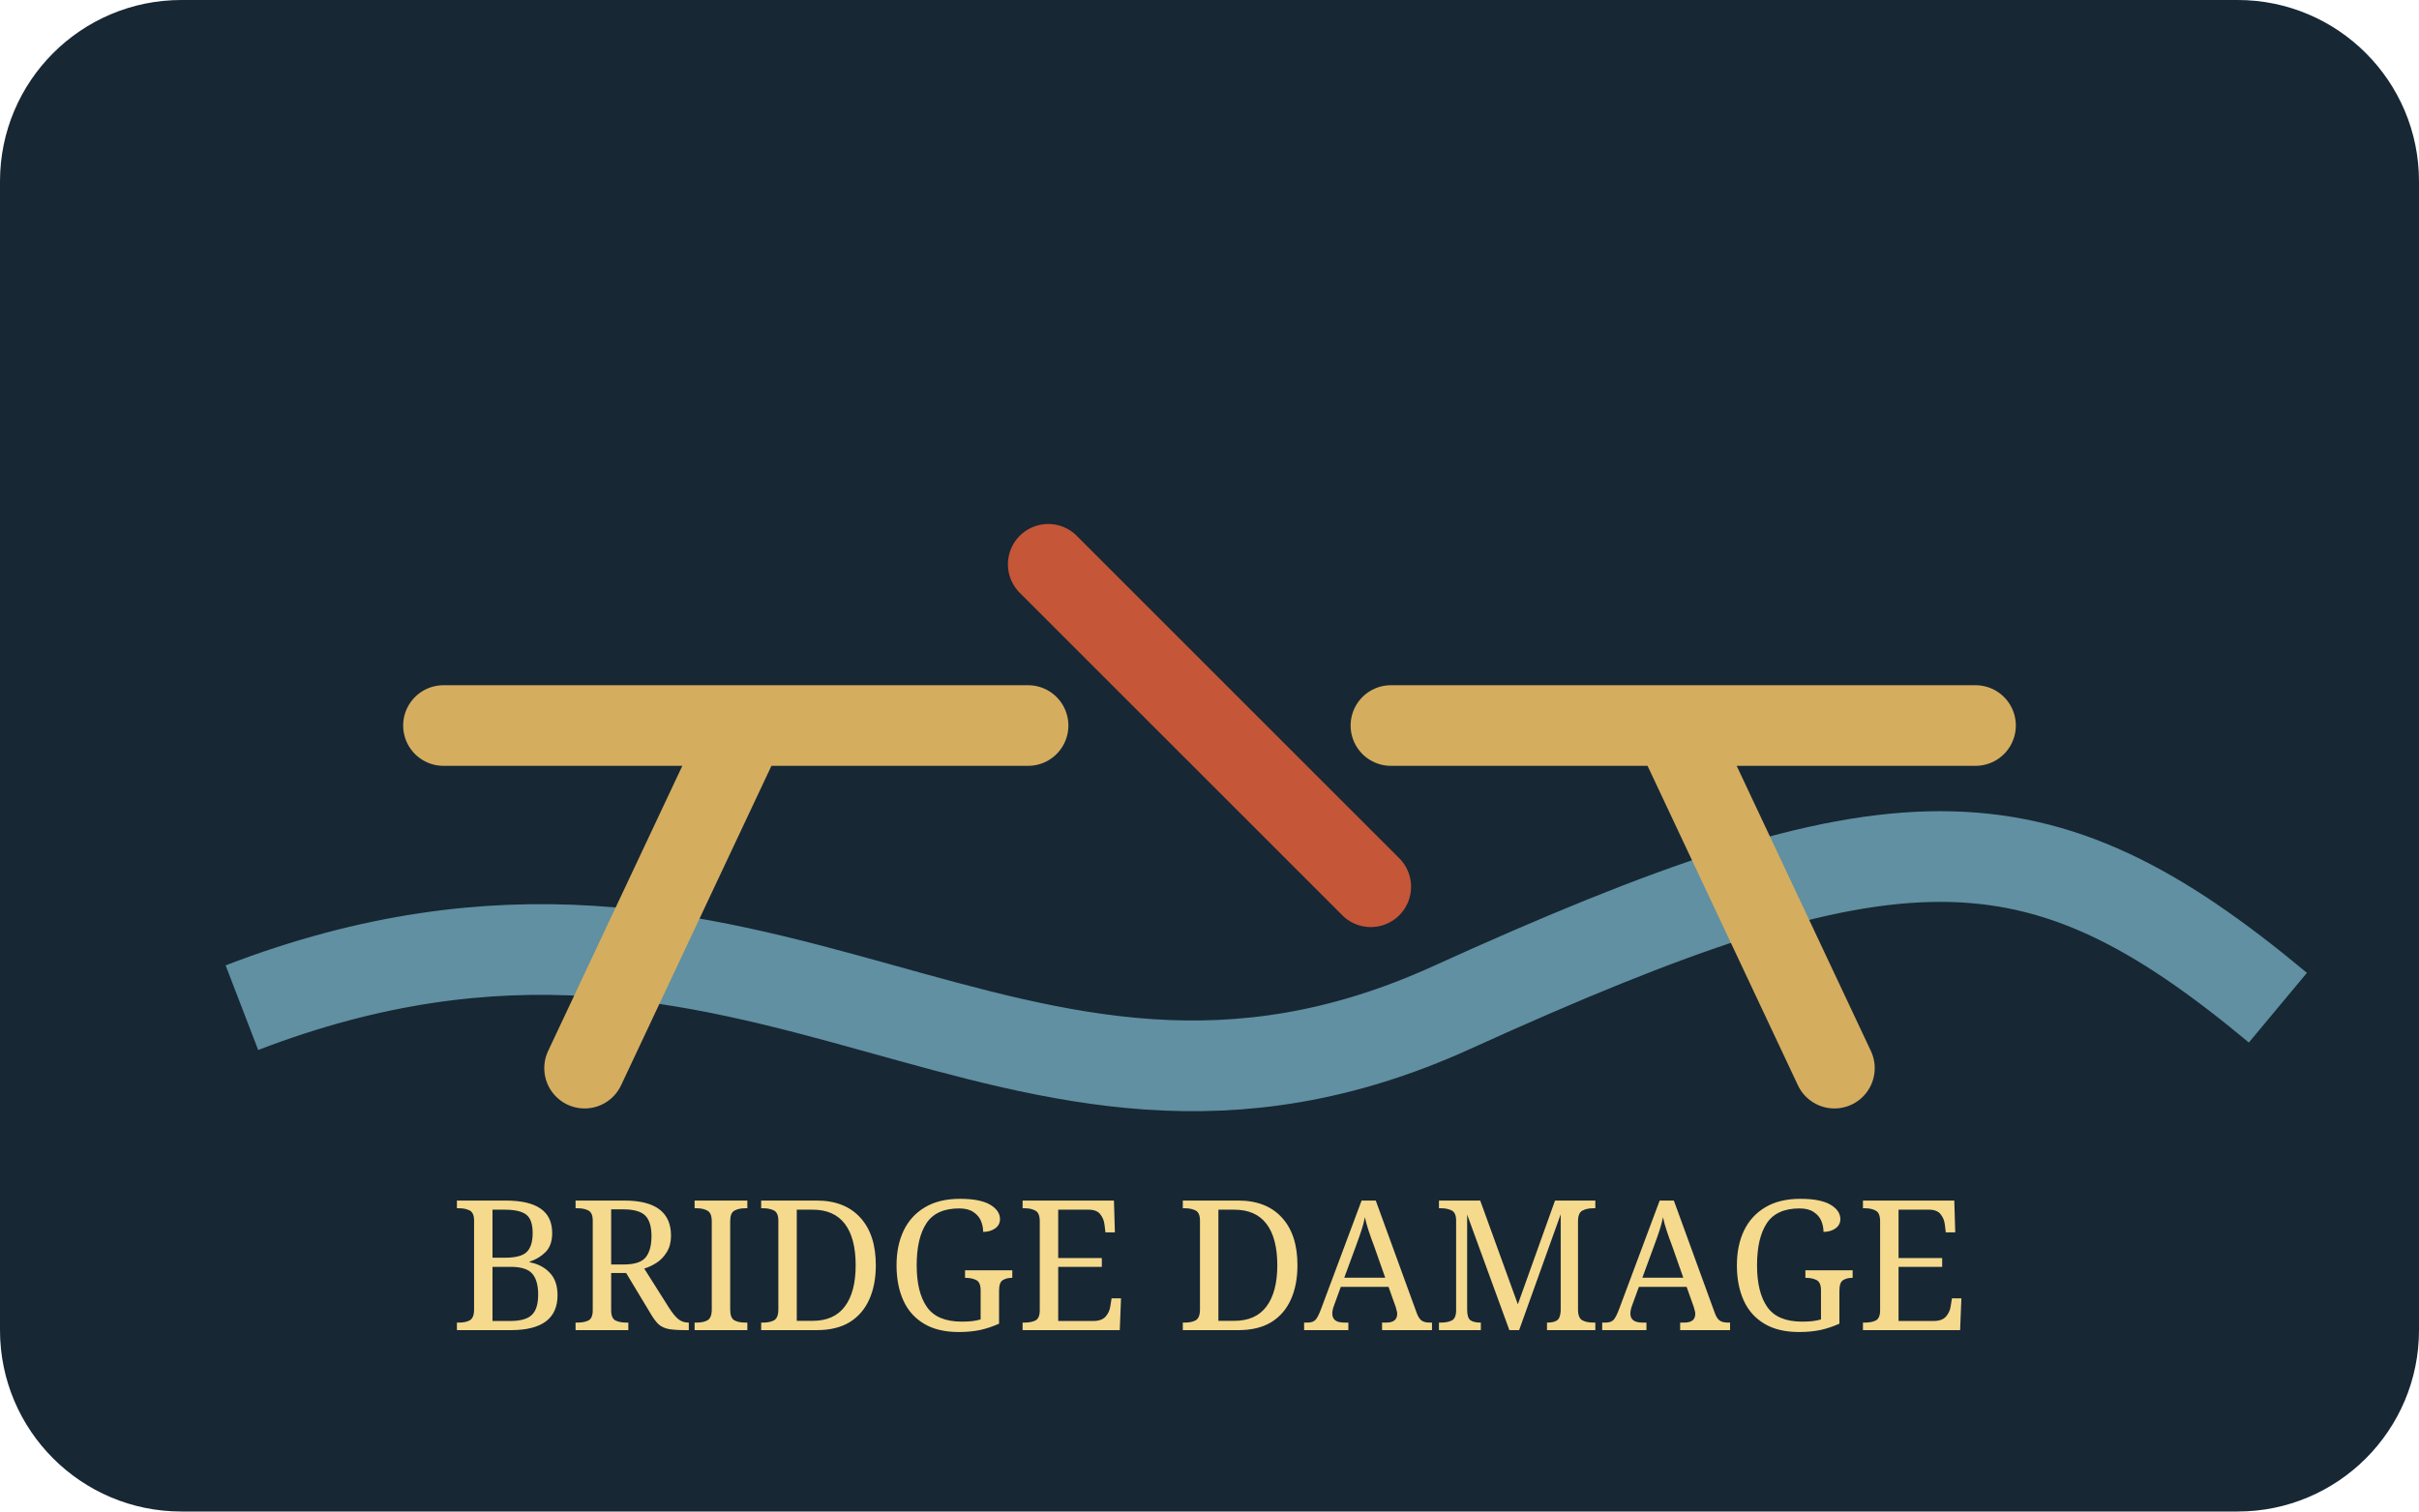
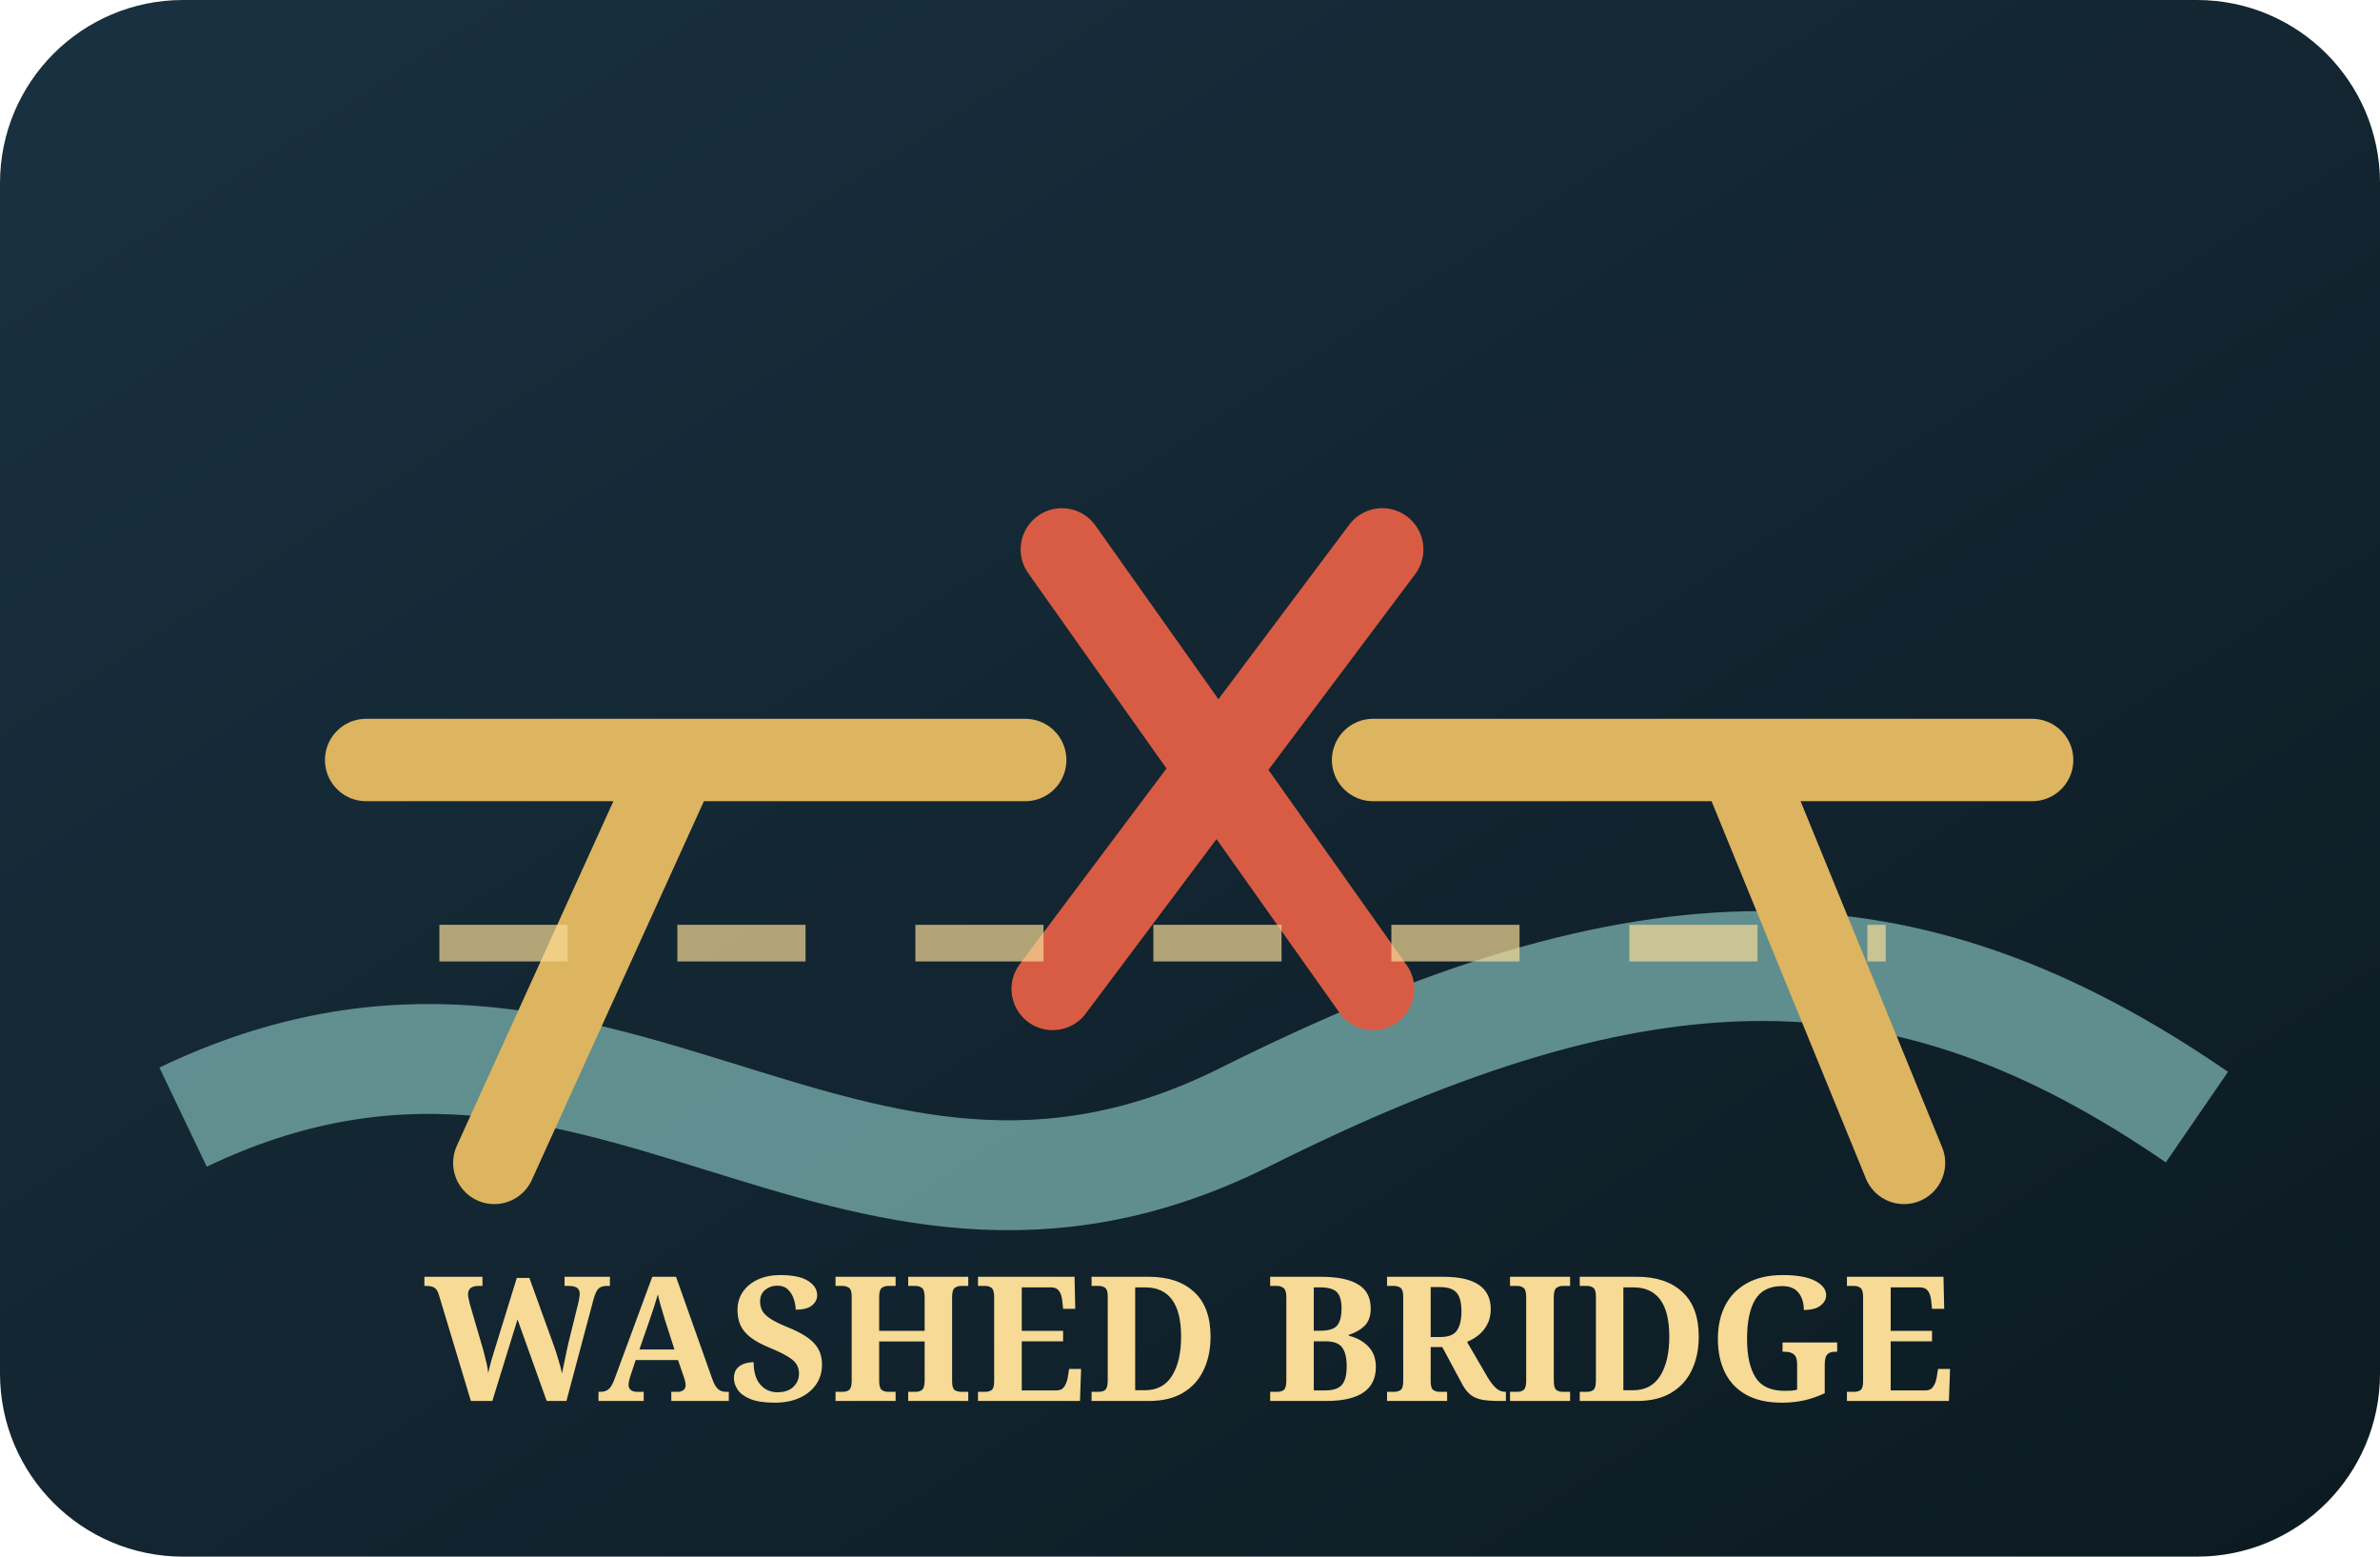
- <svg xmlns="http://www.w3.org/2000/svg" viewBox="0 0 240 150">
-   <rect width="240" height="150" rx="18" fill="#172734" />
-   <path d="M24 100c52-20 76 20 120 0s58-20 82 0" fill="none" stroke="#6090a1" stroke-width="9" />
-   <path d="M44 72h58M138 72h58M74 72l-16 34M166 72l16 34" stroke="#d5ad5f" stroke-width="8" stroke-linecap="round" />
-   <path d="M104 56l32 32" stroke="#c55638" stroke-width="8" stroke-linecap="round" />
-   <text x="120" y="132" text-anchor="middle" font-family="Georgia,serif" font-size="18" fill="#f5d98d">BRIDGE DAMAGE</text>
+ <svg xmlns="http://www.w3.org/2000/svg" viewBox="0 0 260 170">
+   <defs>
+     <linearGradient id="water" y1="0" y2="1">
+       <stop offset="0" stop-color="#193141" />
+       <stop offset="1" stop-color="#0c1a21" />
+     </linearGradient>
+   </defs>
+   <rect width="260" height="170" rx="20" fill="url(#water)" />
+   <path d="M20 122c46-22 72 22 116 0s72-22 104 0" fill="none" stroke="#74a9a8" stroke-width="12" opacity=".8" />
+   <path d="M40 83h72M150 83h72M74 83l-20 44M190 83l18 44" stroke="#ddb45f" stroke-width="9" stroke-linecap="round" />
+   <path d="M116 60l34 48M151 60l-36 48" stroke="#d85c44" stroke-width="9" stroke-linecap="round" />
+   <path d="M48 103h158" stroke="#f6da95" stroke-width="4" stroke-dasharray="14 12" opacity=".7" />
+   <text x="130" y="153" text-anchor="middle" font-family="Georgia,serif" font-size="19" font-weight="700" fill="#f6da95">WASHED BRIDGE</text>
</svg>
